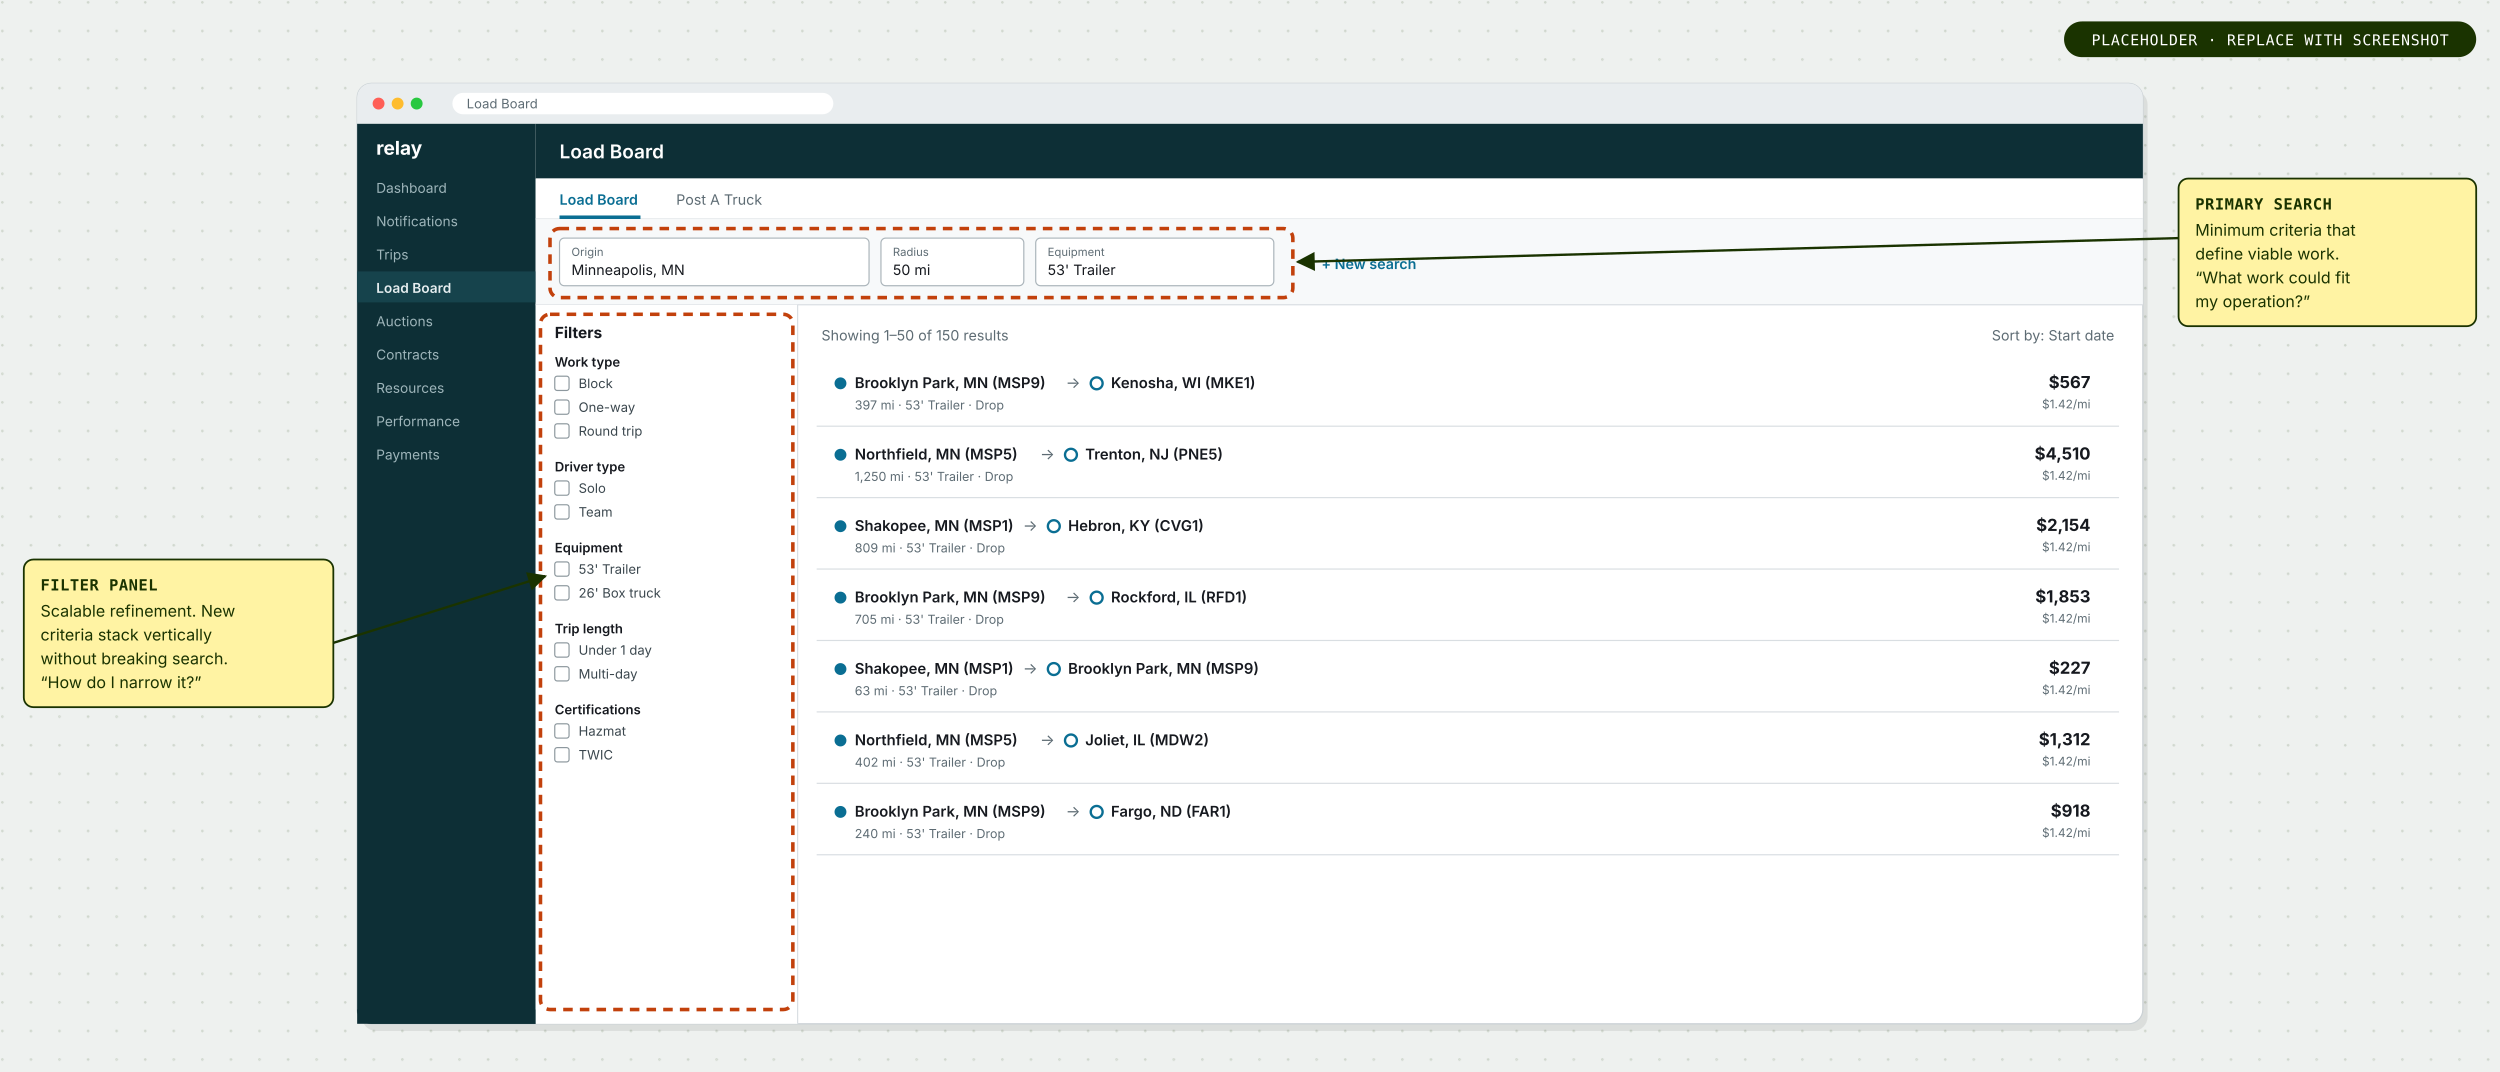
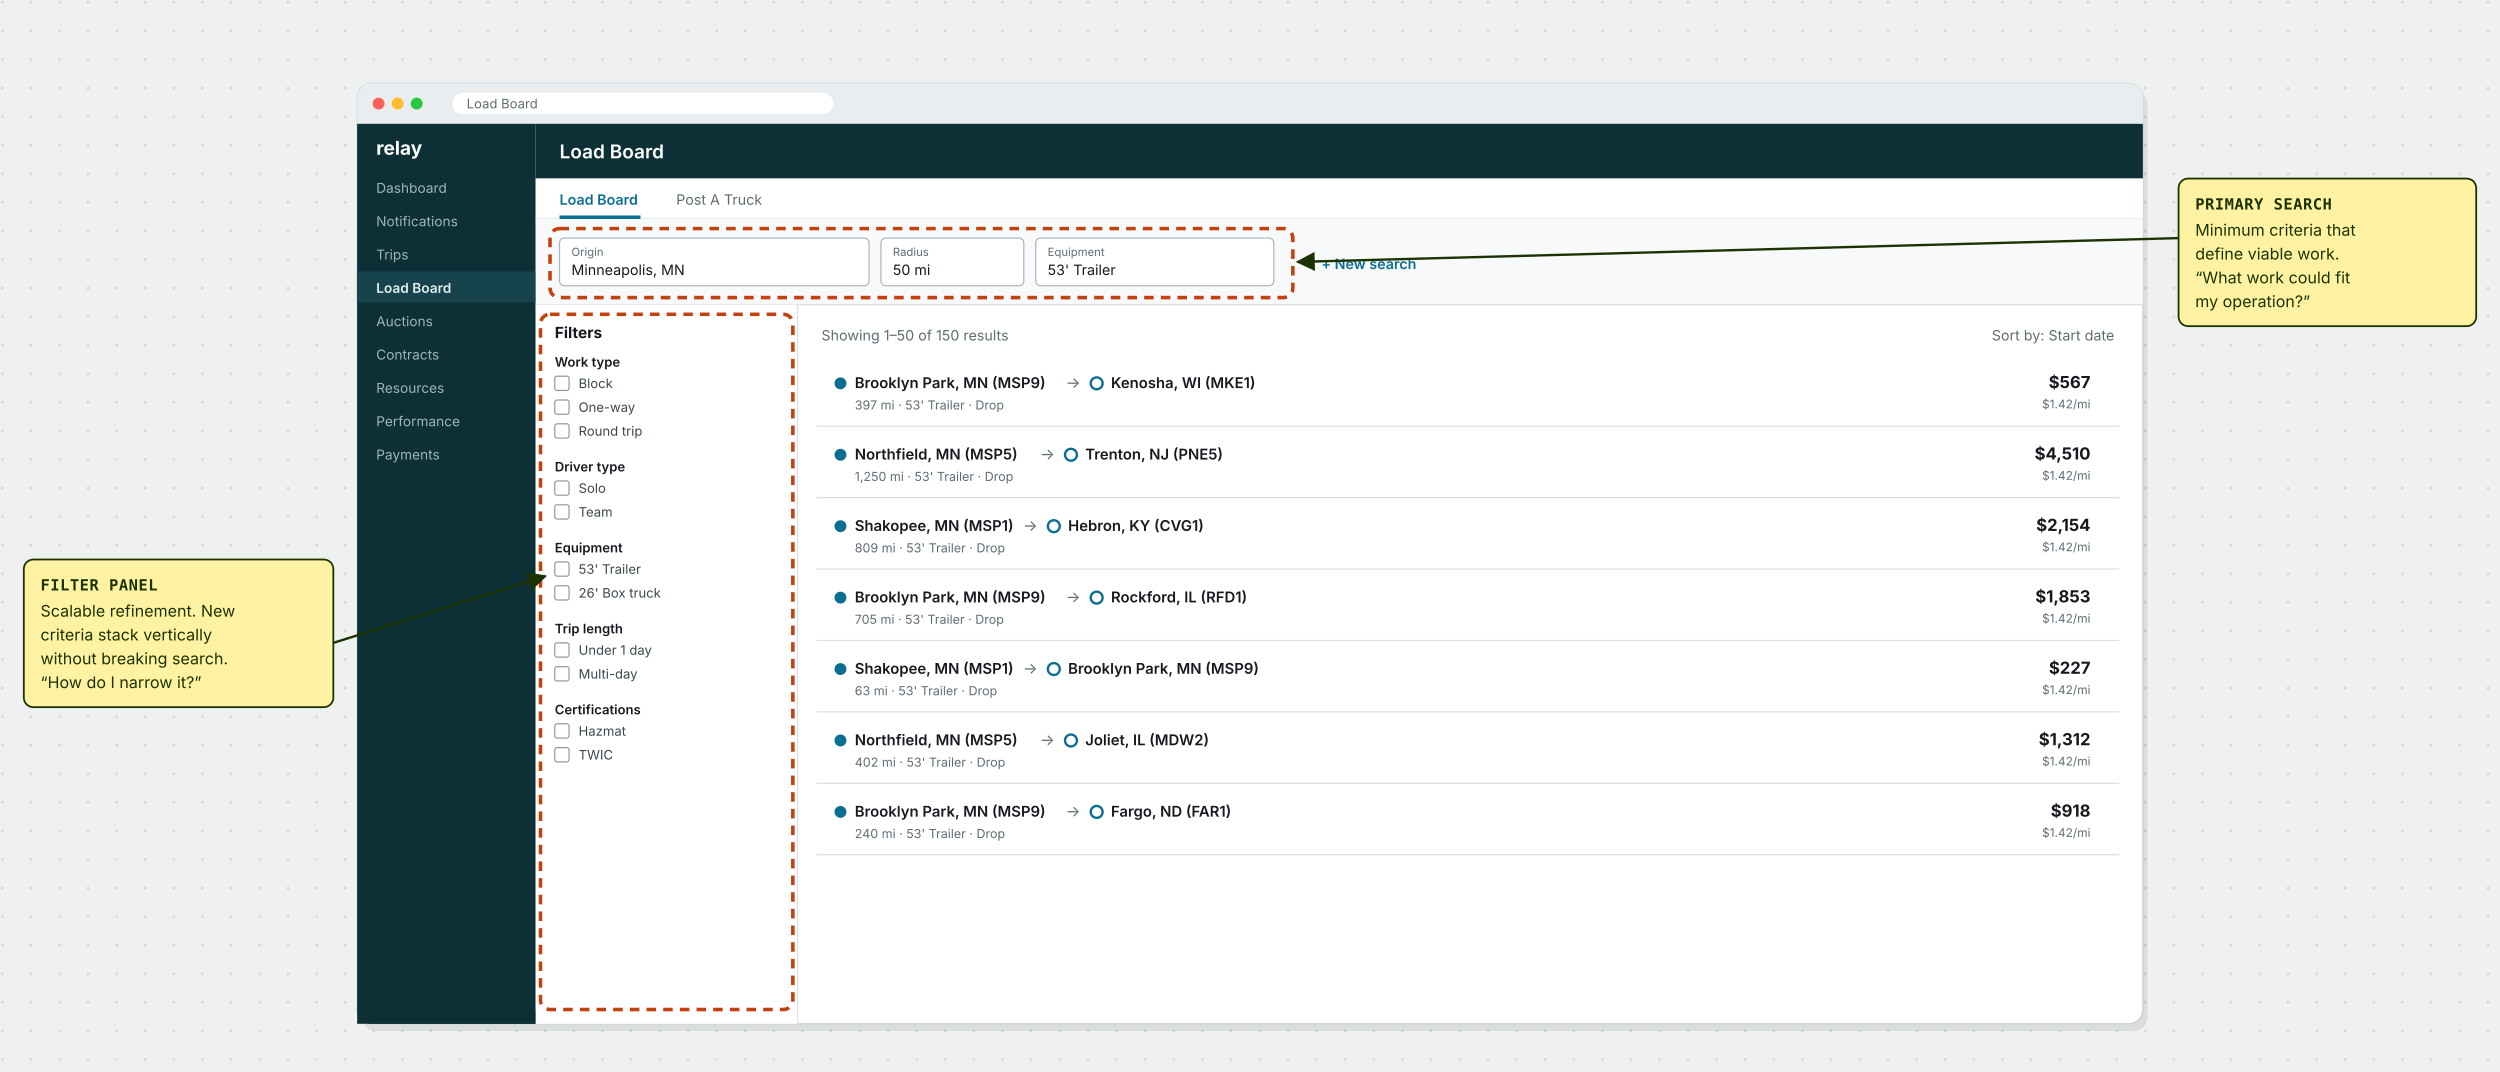
<svg xmlns="http://www.w3.org/2000/svg" width="2100" height="900" viewBox="0 0 2100 900">
  <defs>
    <marker id="ah" viewBox="0 0 10 10" refX="9" refY="5" markerWidth="8" markerHeight="8" orient="auto-start-reverse">
      <path d="M0 0 L10 5 L0 10 z" fill="#1a3300" />
    </marker>
    <pattern id="grid" width="24" height="24" patternUnits="userSpaceOnUse">
      <circle cx="2" cy="2" r="1.1" fill="#cfd6cc" />
    </pattern>
  </defs>
  <rect x="0" y="0" width="2100" height="900" rx="0" fill="#eef1ef" />
  <rect x="0" y="0" width="2100" height="900" rx="0" fill="url(#grid)" />
  <g filter="none">
    <rect x="304" y="76" width="1500" height="790" rx="12" fill="rgba(0,0,0,0.08)" />
    <rect x="300" y="70" width="1500" height="790" rx="12" fill="#fff" stroke="#c9d0d4" stroke-width="1" />
    <path d="M300 82 a12 12 0 0 1 12 -12 h1476 a12 12 0 0 1 12 12 v22 h-1500 z" fill="#e9edef" />
    <circle cx="318" cy="87" r="5" fill="#ff5f57" />
    <circle cx="334" cy="87" r="5" fill="#febc2e" />
    <circle cx="350" cy="87" r="5" fill="#28c840" />
    <rect x="380" y="78" width="320" height="18" rx="9" fill="#fff" />
    <text x="392" y="91" font-family="Inter, 'Helvetica Neue', Arial, sans-serif" font-size="11" font-weight="400" fill="#5d6b73" text-anchor="start">Load Board</text>
  </g>
  <rect x="300" y="104" width="150" height="756" rx="0" fill="#0d2f36" />
  <path d="M300 848 a12 12 0 0 0 12 12 h138 v-12 z" fill="#0d2f36" />
  <text x="316" y="130" font-family="Inter, 'Helvetica Neue', Arial, sans-serif" font-size="16" font-weight="700" fill="#fff" text-anchor="start">relay</text>
  <text x="316" y="162" font-family="Inter, 'Helvetica Neue', Arial, sans-serif" font-size="11.5" font-weight="400" fill="#9fb6bb" text-anchor="start">Dashboard</text>
  <text x="316" y="190" font-family="Inter, 'Helvetica Neue', Arial, sans-serif" font-size="11.5" font-weight="400" fill="#9fb6bb" text-anchor="start">Notifications</text>
  <text x="316" y="218" font-family="Inter, 'Helvetica Neue', Arial, sans-serif" font-size="11.5" font-weight="400" fill="#9fb6bb" text-anchor="start">Trips</text>
  <rect x="300" y="228" width="150" height="26" rx="0" fill="#16434c" />
  <text x="316" y="246" font-family="Inter, 'Helvetica Neue', Arial, sans-serif" font-size="11.5" font-weight="600" fill="#e6eef0" text-anchor="start">Load Board</text>
  <text x="316" y="274" font-family="Inter, 'Helvetica Neue', Arial, sans-serif" font-size="11.5" font-weight="400" fill="#9fb6bb" text-anchor="start">Auctions</text>
  <text x="316" y="302" font-family="Inter, 'Helvetica Neue', Arial, sans-serif" font-size="11.5" font-weight="400" fill="#9fb6bb" text-anchor="start">Contracts</text>
  <text x="316" y="330" font-family="Inter, 'Helvetica Neue', Arial, sans-serif" font-size="11.5" font-weight="400" fill="#9fb6bb" text-anchor="start">Resources</text>
  <text x="316" y="358" font-family="Inter, 'Helvetica Neue', Arial, sans-serif" font-size="11.5" font-weight="400" fill="#9fb6bb" text-anchor="start">Performance</text>
  <text x="316" y="386" font-family="Inter, 'Helvetica Neue', Arial, sans-serif" font-size="11.5" font-weight="400" fill="#9fb6bb" text-anchor="start">Payments</text>
  <rect x="450" y="104" width="1350" height="46" rx="0" fill="#0d2f36" />
  <text x="470" y="133" font-family="Inter, 'Helvetica Neue', Arial, sans-serif" font-size="16" font-weight="600" fill="#fff" text-anchor="start">Load Board</text>
  <rect x="450" y="150" width="1350" height="34" rx="0" fill="#fff" />
  <line x1="450" y1="184" x2="1800" y2="184" stroke="#d9dee2" stroke-width="1" />
  <text x="470" y="172" font-family="Inter, 'Helvetica Neue', Arial, sans-serif" font-size="12" font-weight="600" fill="#0a6e93" text-anchor="start">Load Board</text>
  <rect x="470" y="181" width="68.0" height="3" rx="0" fill="#0a6e93" />
  <text x="568" y="172" font-family="Inter, 'Helvetica Neue', Arial, sans-serif" font-size="12" font-weight="400" fill="#5d6b73" text-anchor="start">Post A Truck</text>
  <rect x="450" y="184" width="1350" height="72" rx="0" fill="#f7f9fa" />
  <line x1="450" y1="256" x2="1800" y2="256" stroke="#d9dee2" stroke-width="1" />
  <rect x="470" y="200" width="260" height="40" rx="4" fill="#fff" stroke="#aab4ba" stroke-width="1" />
  <text x="480" y="215" font-family="Inter, 'Helvetica Neue', Arial, sans-serif" font-size="9.5" font-weight="400" fill="#5d6b73" text-anchor="start">Origin</text>
  <text x="480" y="231" font-family="Inter, 'Helvetica Neue', Arial, sans-serif" font-size="12" font-weight="400" fill="#16191f" text-anchor="start">Minneapolis, MN</text>
  <rect x="740" y="200" width="120" height="40" rx="4" fill="#fff" stroke="#aab4ba" stroke-width="1" />
  <text x="750" y="215" font-family="Inter, 'Helvetica Neue', Arial, sans-serif" font-size="9.5" font-weight="400" fill="#5d6b73" text-anchor="start">Radius</text>
  <text x="750" y="231" font-family="Inter, 'Helvetica Neue', Arial, sans-serif" font-size="12" font-weight="400" fill="#16191f" text-anchor="start">50 mi</text>
  <rect x="870" y="200" width="200" height="40" rx="4" fill="#fff" stroke="#aab4ba" stroke-width="1" />
  <text x="880" y="215" font-family="Inter, 'Helvetica Neue', Arial, sans-serif" font-size="9.5" font-weight="400" fill="#5d6b73" text-anchor="start">Equipment</text>
  <text x="880" y="231" font-family="Inter, 'Helvetica Neue', Arial, sans-serif" font-size="12" font-weight="400" fill="#16191f" text-anchor="start">53' Trailer</text>
  <text x="1110" y="226" font-family="Inter, 'Helvetica Neue', Arial, sans-serif" font-size="12" font-weight="600" fill="#0a6e93" text-anchor="start">+ New search</text>
  <rect x="450" y="256" width="220" height="604" rx="0" fill="#fff" />
  <line x1="670" y1="256" x2="670" y2="860" stroke="#d9dee2" stroke-width="1" />
  <text x="466" y="284" font-family="Inter, 'Helvetica Neue', Arial, sans-serif" font-size="13" font-weight="700" fill="#16191f" text-anchor="start">Filters</text>
  <text x="466" y="308" font-family="Inter, 'Helvetica Neue', Arial, sans-serif" font-size="11" font-weight="600" fill="#16191f" text-anchor="start">Work type</text>
  <rect x="466" y="316" width="12" height="12" rx="2" fill="#fff" stroke="#8d989e" stroke-width="1" />
  <text x="486" y="326" font-family="Inter, 'Helvetica Neue', Arial, sans-serif" font-size="11" font-weight="400" fill="#3a464d" text-anchor="start">Block</text>
  <rect x="466" y="336" width="12" height="12" rx="2" fill="#fff" stroke="#8d989e" stroke-width="1" />
  <text x="486" y="346" font-family="Inter, 'Helvetica Neue', Arial, sans-serif" font-size="11" font-weight="400" fill="#3a464d" text-anchor="start">One-way</text>
  <rect x="466" y="356" width="12" height="12" rx="2" fill="#fff" stroke="#8d989e" stroke-width="1" />
  <text x="486" y="366" font-family="Inter, 'Helvetica Neue', Arial, sans-serif" font-size="11" font-weight="400" fill="#3a464d" text-anchor="start">Round trip</text>
  <text x="466" y="396" font-family="Inter, 'Helvetica Neue', Arial, sans-serif" font-size="11" font-weight="600" fill="#16191f" text-anchor="start">Driver type</text>
  <rect x="466" y="404" width="12" height="12" rx="2" fill="#fff" stroke="#8d989e" stroke-width="1" />
  <text x="486" y="414" font-family="Inter, 'Helvetica Neue', Arial, sans-serif" font-size="11" font-weight="400" fill="#3a464d" text-anchor="start">Solo</text>
  <rect x="466" y="424" width="12" height="12" rx="2" fill="#fff" stroke="#8d989e" stroke-width="1" />
  <text x="486" y="434" font-family="Inter, 'Helvetica Neue', Arial, sans-serif" font-size="11" font-weight="400" fill="#3a464d" text-anchor="start">Team</text>
  <text x="466" y="464" font-family="Inter, 'Helvetica Neue', Arial, sans-serif" font-size="11" font-weight="600" fill="#16191f" text-anchor="start">Equipment</text>
  <rect x="466" y="472" width="12" height="12" rx="2" fill="#fff" stroke="#8d989e" stroke-width="1" />
  <text x="486" y="482" font-family="Inter, 'Helvetica Neue', Arial, sans-serif" font-size="11" font-weight="400" fill="#3a464d" text-anchor="start">53' Trailer</text>
  <rect x="466" y="492" width="12" height="12" rx="2" fill="#fff" stroke="#8d989e" stroke-width="1" />
  <text x="486" y="502" font-family="Inter, 'Helvetica Neue', Arial, sans-serif" font-size="11" font-weight="400" fill="#3a464d" text-anchor="start">26' Box truck</text>
  <text x="466" y="532" font-family="Inter, 'Helvetica Neue', Arial, sans-serif" font-size="11" font-weight="600" fill="#16191f" text-anchor="start">Trip length</text>
  <rect x="466" y="540" width="12" height="12" rx="2" fill="#fff" stroke="#8d989e" stroke-width="1" />
  <text x="486" y="550" font-family="Inter, 'Helvetica Neue', Arial, sans-serif" font-size="11" font-weight="400" fill="#3a464d" text-anchor="start">Under 1 day</text>
  <rect x="466" y="560" width="12" height="12" rx="2" fill="#fff" stroke="#8d989e" stroke-width="1" />
  <text x="486" y="570" font-family="Inter, 'Helvetica Neue', Arial, sans-serif" font-size="11" font-weight="400" fill="#3a464d" text-anchor="start">Multi-day</text>
  <text x="466" y="600" font-family="Inter, 'Helvetica Neue', Arial, sans-serif" font-size="11" font-weight="600" fill="#16191f" text-anchor="start">Certifications</text>
  <rect x="466" y="608" width="12" height="12" rx="2" fill="#fff" stroke="#8d989e" stroke-width="1" />
  <text x="486" y="618" font-family="Inter, 'Helvetica Neue', Arial, sans-serif" font-size="11" font-weight="400" fill="#3a464d" text-anchor="start">Hazmat</text>
  <rect x="466" y="628" width="12" height="12" rx="2" fill="#fff" stroke="#8d989e" stroke-width="1" />
  <text x="486" y="638" font-family="Inter, 'Helvetica Neue', Arial, sans-serif" font-size="11" font-weight="400" fill="#3a464d" text-anchor="start">TWIC</text>
  <text x="690" y="286" font-family="Inter, 'Helvetica Neue', Arial, sans-serif" font-size="12" font-weight="400" fill="#5d6b73" text-anchor="start">Showing 1–50 of 150 results</text>
  <text x="1776" y="286" font-family="Inter, 'Helvetica Neue', Arial, sans-serif" font-size="12" font-weight="400" fill="#5d6b73" text-anchor="end">Sort by: Start date</text>
  <rect x="686" y="300" width="1094" height="58" rx="0" fill="#fff" />
  <line x1="686" y1="358" x2="1780" y2="358" stroke="#d9dee2" stroke-width="1" />
  <circle cx="706" cy="322" r="5" fill="#0a6e93" />
  <text x="718" y="326" font-family="Inter, 'Helvetica Neue', Arial, sans-serif" font-size="12.5" font-weight="600" fill="#16191f" text-anchor="start">Brooklyn Park, MN (MSP9)</text>
  <text x="895.2" y="326" font-family="Inter, 'Helvetica Neue', Arial, sans-serif" font-size="13" font-weight="400" fill="#5d6b73" text-anchor="start">→</text>
  <circle cx="921.2" cy="322" r="5" fill="none" stroke="#0a6e93" stroke-width="2" />
  <text x="933.2" y="326" font-family="Inter, 'Helvetica Neue', Arial, sans-serif" font-size="12.5" font-weight="600" fill="#16191f" text-anchor="start">Kenosha, WI (MKE1)</text>
  <text x="718" y="344" font-family="Inter, 'Helvetica Neue', Arial, sans-serif" font-size="10.5" font-weight="400" fill="#5d6b73" text-anchor="start">397 mi · 53' Trailer · Drop</text>
  <text x="1756" y="326" font-family="Inter, 'Helvetica Neue', Arial, sans-serif" font-size="14" font-weight="700" fill="#16191f" text-anchor="end">$567</text>
  <text x="1756" y="343" font-family="Inter, 'Helvetica Neue', Arial, sans-serif" font-size="10" font-weight="400" fill="#5d6b73" text-anchor="end">$1.42/mi</text>
  <rect x="686" y="360" width="1094" height="58" rx="0" fill="#fff" />
  <line x1="686" y1="418" x2="1780" y2="418" stroke="#d9dee2" stroke-width="1" />
  <circle cx="706" cy="382" r="5" fill="#0a6e93" />
  <text x="718" y="386" font-family="Inter, 'Helvetica Neue', Arial, sans-serif" font-size="12.5" font-weight="600" fill="#16191f" text-anchor="start">Northfield, MN (MSP5)</text>
  <text x="873.6" y="386" font-family="Inter, 'Helvetica Neue', Arial, sans-serif" font-size="13" font-weight="400" fill="#5d6b73" text-anchor="start">→</text>
  <circle cx="899.6" cy="382" r="5" fill="none" stroke="#0a6e93" stroke-width="2" />
  <text x="911.6" y="386" font-family="Inter, 'Helvetica Neue', Arial, sans-serif" font-size="12.5" font-weight="600" fill="#16191f" text-anchor="start">Trenton, NJ (PNE5)</text>
  <text x="718" y="404" font-family="Inter, 'Helvetica Neue', Arial, sans-serif" font-size="10.5" font-weight="400" fill="#5d6b73" text-anchor="start">1,250 mi · 53' Trailer · Drop</text>
  <text x="1756" y="386" font-family="Inter, 'Helvetica Neue', Arial, sans-serif" font-size="14" font-weight="700" fill="#16191f" text-anchor="end">$4,510</text>
  <text x="1756" y="403" font-family="Inter, 'Helvetica Neue', Arial, sans-serif" font-size="10" font-weight="400" fill="#5d6b73" text-anchor="end">$1.42/mi</text>
  <rect x="686" y="420" width="1094" height="58" rx="0" fill="#fff" />
  <line x1="686" y1="478" x2="1780" y2="478" stroke="#d9dee2" stroke-width="1" />
  <circle cx="706" cy="442" r="5" fill="#0a6e93" />
  <text x="718" y="446" font-family="Inter, 'Helvetica Neue', Arial, sans-serif" font-size="12.5" font-weight="600" fill="#16191f" text-anchor="start">Shakopee, MN (MSP1)</text>
  <text x="859.2" y="446" font-family="Inter, 'Helvetica Neue', Arial, sans-serif" font-size="13" font-weight="400" fill="#5d6b73" text-anchor="start">→</text>
  <circle cx="885.2" cy="442" r="5" fill="none" stroke="#0a6e93" stroke-width="2" />
  <text x="897.2" y="446" font-family="Inter, 'Helvetica Neue', Arial, sans-serif" font-size="12.5" font-weight="600" fill="#16191f" text-anchor="start">Hebron, KY (CVG1)</text>
  <text x="718" y="464" font-family="Inter, 'Helvetica Neue', Arial, sans-serif" font-size="10.5" font-weight="400" fill="#5d6b73" text-anchor="start">809 mi · 53' Trailer · Drop</text>
  <text x="1756" y="446" font-family="Inter, 'Helvetica Neue', Arial, sans-serif" font-size="14" font-weight="700" fill="#16191f" text-anchor="end">$2,154</text>
  <text x="1756" y="463" font-family="Inter, 'Helvetica Neue', Arial, sans-serif" font-size="10" font-weight="400" fill="#5d6b73" text-anchor="end">$1.42/mi</text>
  <rect x="686" y="480" width="1094" height="58" rx="0" fill="#fff" />
  <line x1="686" y1="538" x2="1780" y2="538" stroke="#d9dee2" stroke-width="1" />
  <circle cx="706" cy="502" r="5" fill="#0a6e93" />
  <text x="718" y="506" font-family="Inter, 'Helvetica Neue', Arial, sans-serif" font-size="12.5" font-weight="600" fill="#16191f" text-anchor="start">Brooklyn Park, MN (MSP9)</text>
  <text x="895.2" y="506" font-family="Inter, 'Helvetica Neue', Arial, sans-serif" font-size="13" font-weight="400" fill="#5d6b73" text-anchor="start">→</text>
  <circle cx="921.2" cy="502" r="5" fill="none" stroke="#0a6e93" stroke-width="2" />
  <text x="933.2" y="506" font-family="Inter, 'Helvetica Neue', Arial, sans-serif" font-size="12.5" font-weight="600" fill="#16191f" text-anchor="start">Rockford, IL (RFD1)</text>
  <text x="718" y="524" font-family="Inter, 'Helvetica Neue', Arial, sans-serif" font-size="10.5" font-weight="400" fill="#5d6b73" text-anchor="start">705 mi · 53' Trailer · Drop</text>
  <text x="1756" y="506" font-family="Inter, 'Helvetica Neue', Arial, sans-serif" font-size="14" font-weight="700" fill="#16191f" text-anchor="end">$1,853</text>
  <text x="1756" y="523" font-family="Inter, 'Helvetica Neue', Arial, sans-serif" font-size="10" font-weight="400" fill="#5d6b73" text-anchor="end">$1.42/mi</text>
  <rect x="686" y="540" width="1094" height="58" rx="0" fill="#fff" />
  <line x1="686" y1="598" x2="1780" y2="598" stroke="#d9dee2" stroke-width="1" />
  <circle cx="706" cy="562" r="5" fill="#0a6e93" />
  <text x="718" y="566" font-family="Inter, 'Helvetica Neue', Arial, sans-serif" font-size="12.5" font-weight="600" fill="#16191f" text-anchor="start">Shakopee, MN (MSP1)</text>
  <text x="859.2" y="566" font-family="Inter, 'Helvetica Neue', Arial, sans-serif" font-size="13" font-weight="400" fill="#5d6b73" text-anchor="start">→</text>
  <circle cx="885.2" cy="562" r="5" fill="none" stroke="#0a6e93" stroke-width="2" />
  <text x="897.2" y="566" font-family="Inter, 'Helvetica Neue', Arial, sans-serif" font-size="12.5" font-weight="600" fill="#16191f" text-anchor="start">Brooklyn Park, MN (MSP9)</text>
  <text x="718" y="584" font-family="Inter, 'Helvetica Neue', Arial, sans-serif" font-size="10.5" font-weight="400" fill="#5d6b73" text-anchor="start">63 mi · 53' Trailer · Drop</text>
  <text x="1756" y="566" font-family="Inter, 'Helvetica Neue', Arial, sans-serif" font-size="14" font-weight="700" fill="#16191f" text-anchor="end">$227</text>
  <text x="1756" y="583" font-family="Inter, 'Helvetica Neue', Arial, sans-serif" font-size="10" font-weight="400" fill="#5d6b73" text-anchor="end">$1.42/mi</text>
  <rect x="686" y="600" width="1094" height="58" rx="0" fill="#fff" />
  <line x1="686" y1="658" x2="1780" y2="658" stroke="#d9dee2" stroke-width="1" />
  <circle cx="706" cy="622" r="5" fill="#0a6e93" />
  <text x="718" y="626" font-family="Inter, 'Helvetica Neue', Arial, sans-serif" font-size="12.5" font-weight="600" fill="#16191f" text-anchor="start">Northfield, MN (MSP5)</text>
  <text x="873.6" y="626" font-family="Inter, 'Helvetica Neue', Arial, sans-serif" font-size="13" font-weight="400" fill="#5d6b73" text-anchor="start">→</text>
  <circle cx="899.6" cy="622" r="5" fill="none" stroke="#0a6e93" stroke-width="2" />
  <text x="911.6" y="626" font-family="Inter, 'Helvetica Neue', Arial, sans-serif" font-size="12.5" font-weight="600" fill="#16191f" text-anchor="start">Joliet, IL (MDW2)</text>
  <text x="718" y="644" font-family="Inter, 'Helvetica Neue', Arial, sans-serif" font-size="10.5" font-weight="400" fill="#5d6b73" text-anchor="start">402 mi · 53' Trailer · Drop</text>
  <text x="1756" y="626" font-family="Inter, 'Helvetica Neue', Arial, sans-serif" font-size="14" font-weight="700" fill="#16191f" text-anchor="end">$1,312</text>
  <text x="1756" y="643" font-family="Inter, 'Helvetica Neue', Arial, sans-serif" font-size="10" font-weight="400" fill="#5d6b73" text-anchor="end">$1.42/mi</text>
  <rect x="686" y="660" width="1094" height="58" rx="0" fill="#fff" />
  <line x1="686" y1="718" x2="1780" y2="718" stroke="#d9dee2" stroke-width="1" />
  <circle cx="706" cy="682" r="5" fill="#0a6e93" />
  <text x="718" y="686" font-family="Inter, 'Helvetica Neue', Arial, sans-serif" font-size="12.5" font-weight="600" fill="#16191f" text-anchor="start">Brooklyn Park, MN (MSP9)</text>
  <text x="895.2" y="686" font-family="Inter, 'Helvetica Neue', Arial, sans-serif" font-size="13" font-weight="400" fill="#5d6b73" text-anchor="start">→</text>
  <circle cx="921.2" cy="682" r="5" fill="none" stroke="#0a6e93" stroke-width="2" />
  <text x="933.2" y="686" font-family="Inter, 'Helvetica Neue', Arial, sans-serif" font-size="12.5" font-weight="600" fill="#16191f" text-anchor="start">Fargo, ND (FAR1)</text>
  <text x="718" y="704" font-family="Inter, 'Helvetica Neue', Arial, sans-serif" font-size="10.5" font-weight="400" fill="#5d6b73" text-anchor="start">240 mi · 53' Trailer · Drop</text>
  <text x="1756" y="686" font-family="Inter, 'Helvetica Neue', Arial, sans-serif" font-size="14" font-weight="700" fill="#16191f" text-anchor="end">$918</text>
  <text x="1756" y="703" font-family="Inter, 'Helvetica Neue', Arial, sans-serif" font-size="10" font-weight="400" fill="#5d6b73" text-anchor="end">$1.42/mi</text>
  <rect x="462" y="192" width="624" height="58" rx="8" fill="none" stroke="#c2410c" stroke-width="3" stroke-dasharray="8 6" />
  <rect x="454" y="264" width="212" height="584" rx="8" fill="none" stroke="#c2410c" stroke-width="3" stroke-dasharray="8 6" />
  <path d="M1830 200 L1090 220" stroke="#1a3300" stroke-width="2" fill="none" marker-end="url(#ah)" />
  <rect x="1830" y="150" width="250" height="124" rx="8" fill="#fff3a3" stroke="#1a3300" stroke-width="1.5" />
  <text x="1844" y="176" font-family="'Roboto Mono', Menlo, monospace" font-size="13" font-weight="700" fill="#1a3300" text-anchor="start" letter-spacing="0.4">PRIMARY SEARCH</text>
  <text x="1844" y="198" font-family="Inter, 'Helvetica Neue', Arial, sans-serif" font-size="13.5" font-weight="400" fill="#1a3300" text-anchor="start">Minimum criteria that</text>
  <text x="1844" y="218" font-family="Inter, 'Helvetica Neue', Arial, sans-serif" font-size="13.5" font-weight="400" fill="#1a3300" text-anchor="start">define viable work.</text>
  <text x="1844" y="238" font-family="Inter, 'Helvetica Neue', Arial, sans-serif" font-size="13.5" font-weight="400" fill="#1a3300" text-anchor="start">“What work could fit</text>
  <text x="1844" y="258" font-family="Inter, 'Helvetica Neue', Arial, sans-serif" font-size="13.5" font-weight="400" fill="#1a3300" text-anchor="start">my operation?”</text>
  <path d="M280 540 L458 484" stroke="#1a3300" stroke-width="2" fill="none" marker-end="url(#ah)" />
  <rect x="20" y="470" width="260" height="124" rx="8" fill="#fff3a3" stroke="#1a3300" stroke-width="1.5" />
  <text x="34" y="496" font-family="'Roboto Mono', Menlo, monospace" font-size="13" font-weight="700" fill="#1a3300" text-anchor="start" letter-spacing="0.4">FILTER PANEL</text>
  <text x="34" y="518" font-family="Inter, 'Helvetica Neue', Arial, sans-serif" font-size="13.5" font-weight="400" fill="#1a3300" text-anchor="start">Scalable refinement. New</text>
  <text x="34" y="538" font-family="Inter, 'Helvetica Neue', Arial, sans-serif" font-size="13.5" font-weight="400" fill="#1a3300" text-anchor="start">criteria stack vertically</text>
  <text x="34" y="558" font-family="Inter, 'Helvetica Neue', Arial, sans-serif" font-size="13.5" font-weight="400" fill="#1a3300" text-anchor="start">without breaking search.</text>
  <text x="34" y="578" font-family="Inter, 'Helvetica Neue', Arial, sans-serif" font-size="13.5" font-weight="400" fill="#1a3300" text-anchor="start">“How do I narrow it?”</text>
-   <rect x="1733.8" y="18" width="346.2" height="30" rx="15" fill="#1a3300" />
-   <text x="1906.9" y="38" font-family="'Roboto Mono', Menlo, monospace" font-size="12.5" font-weight="500" fill="#fff" text-anchor="middle" letter-spacing="0.6">PLACEHOLDER · REPLACE WITH SCREENSHOT</text>
</svg>
